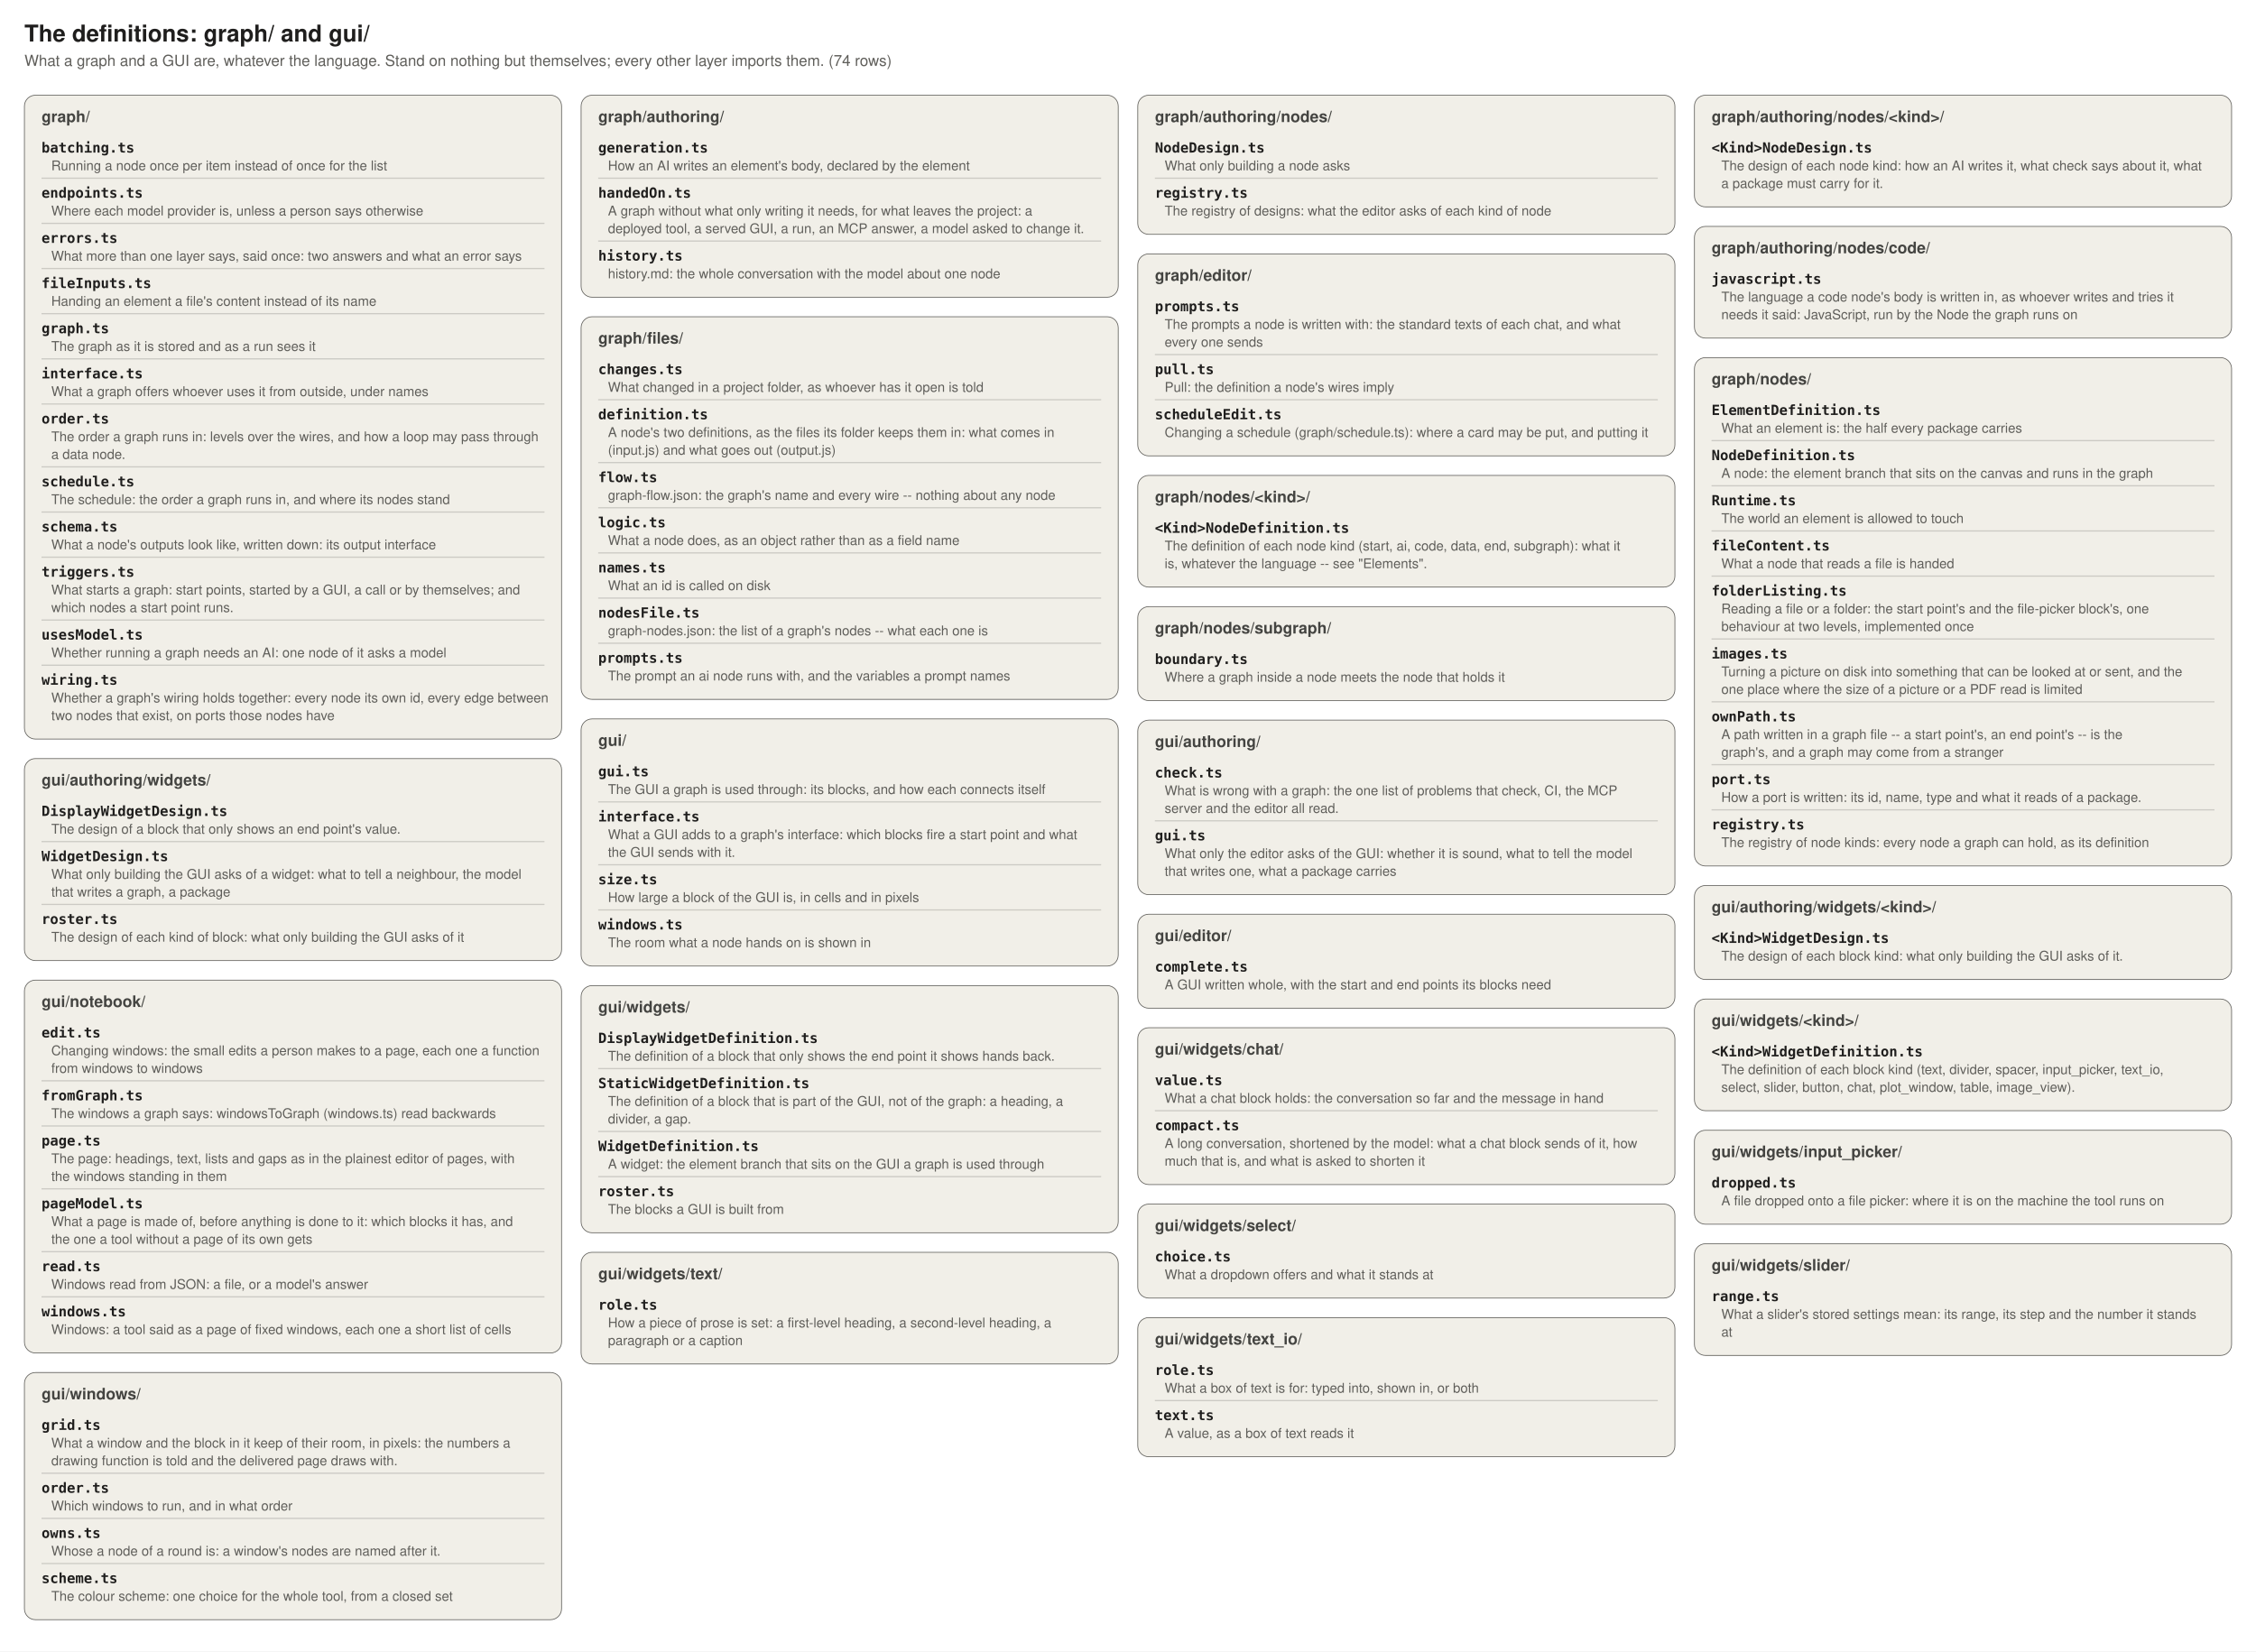
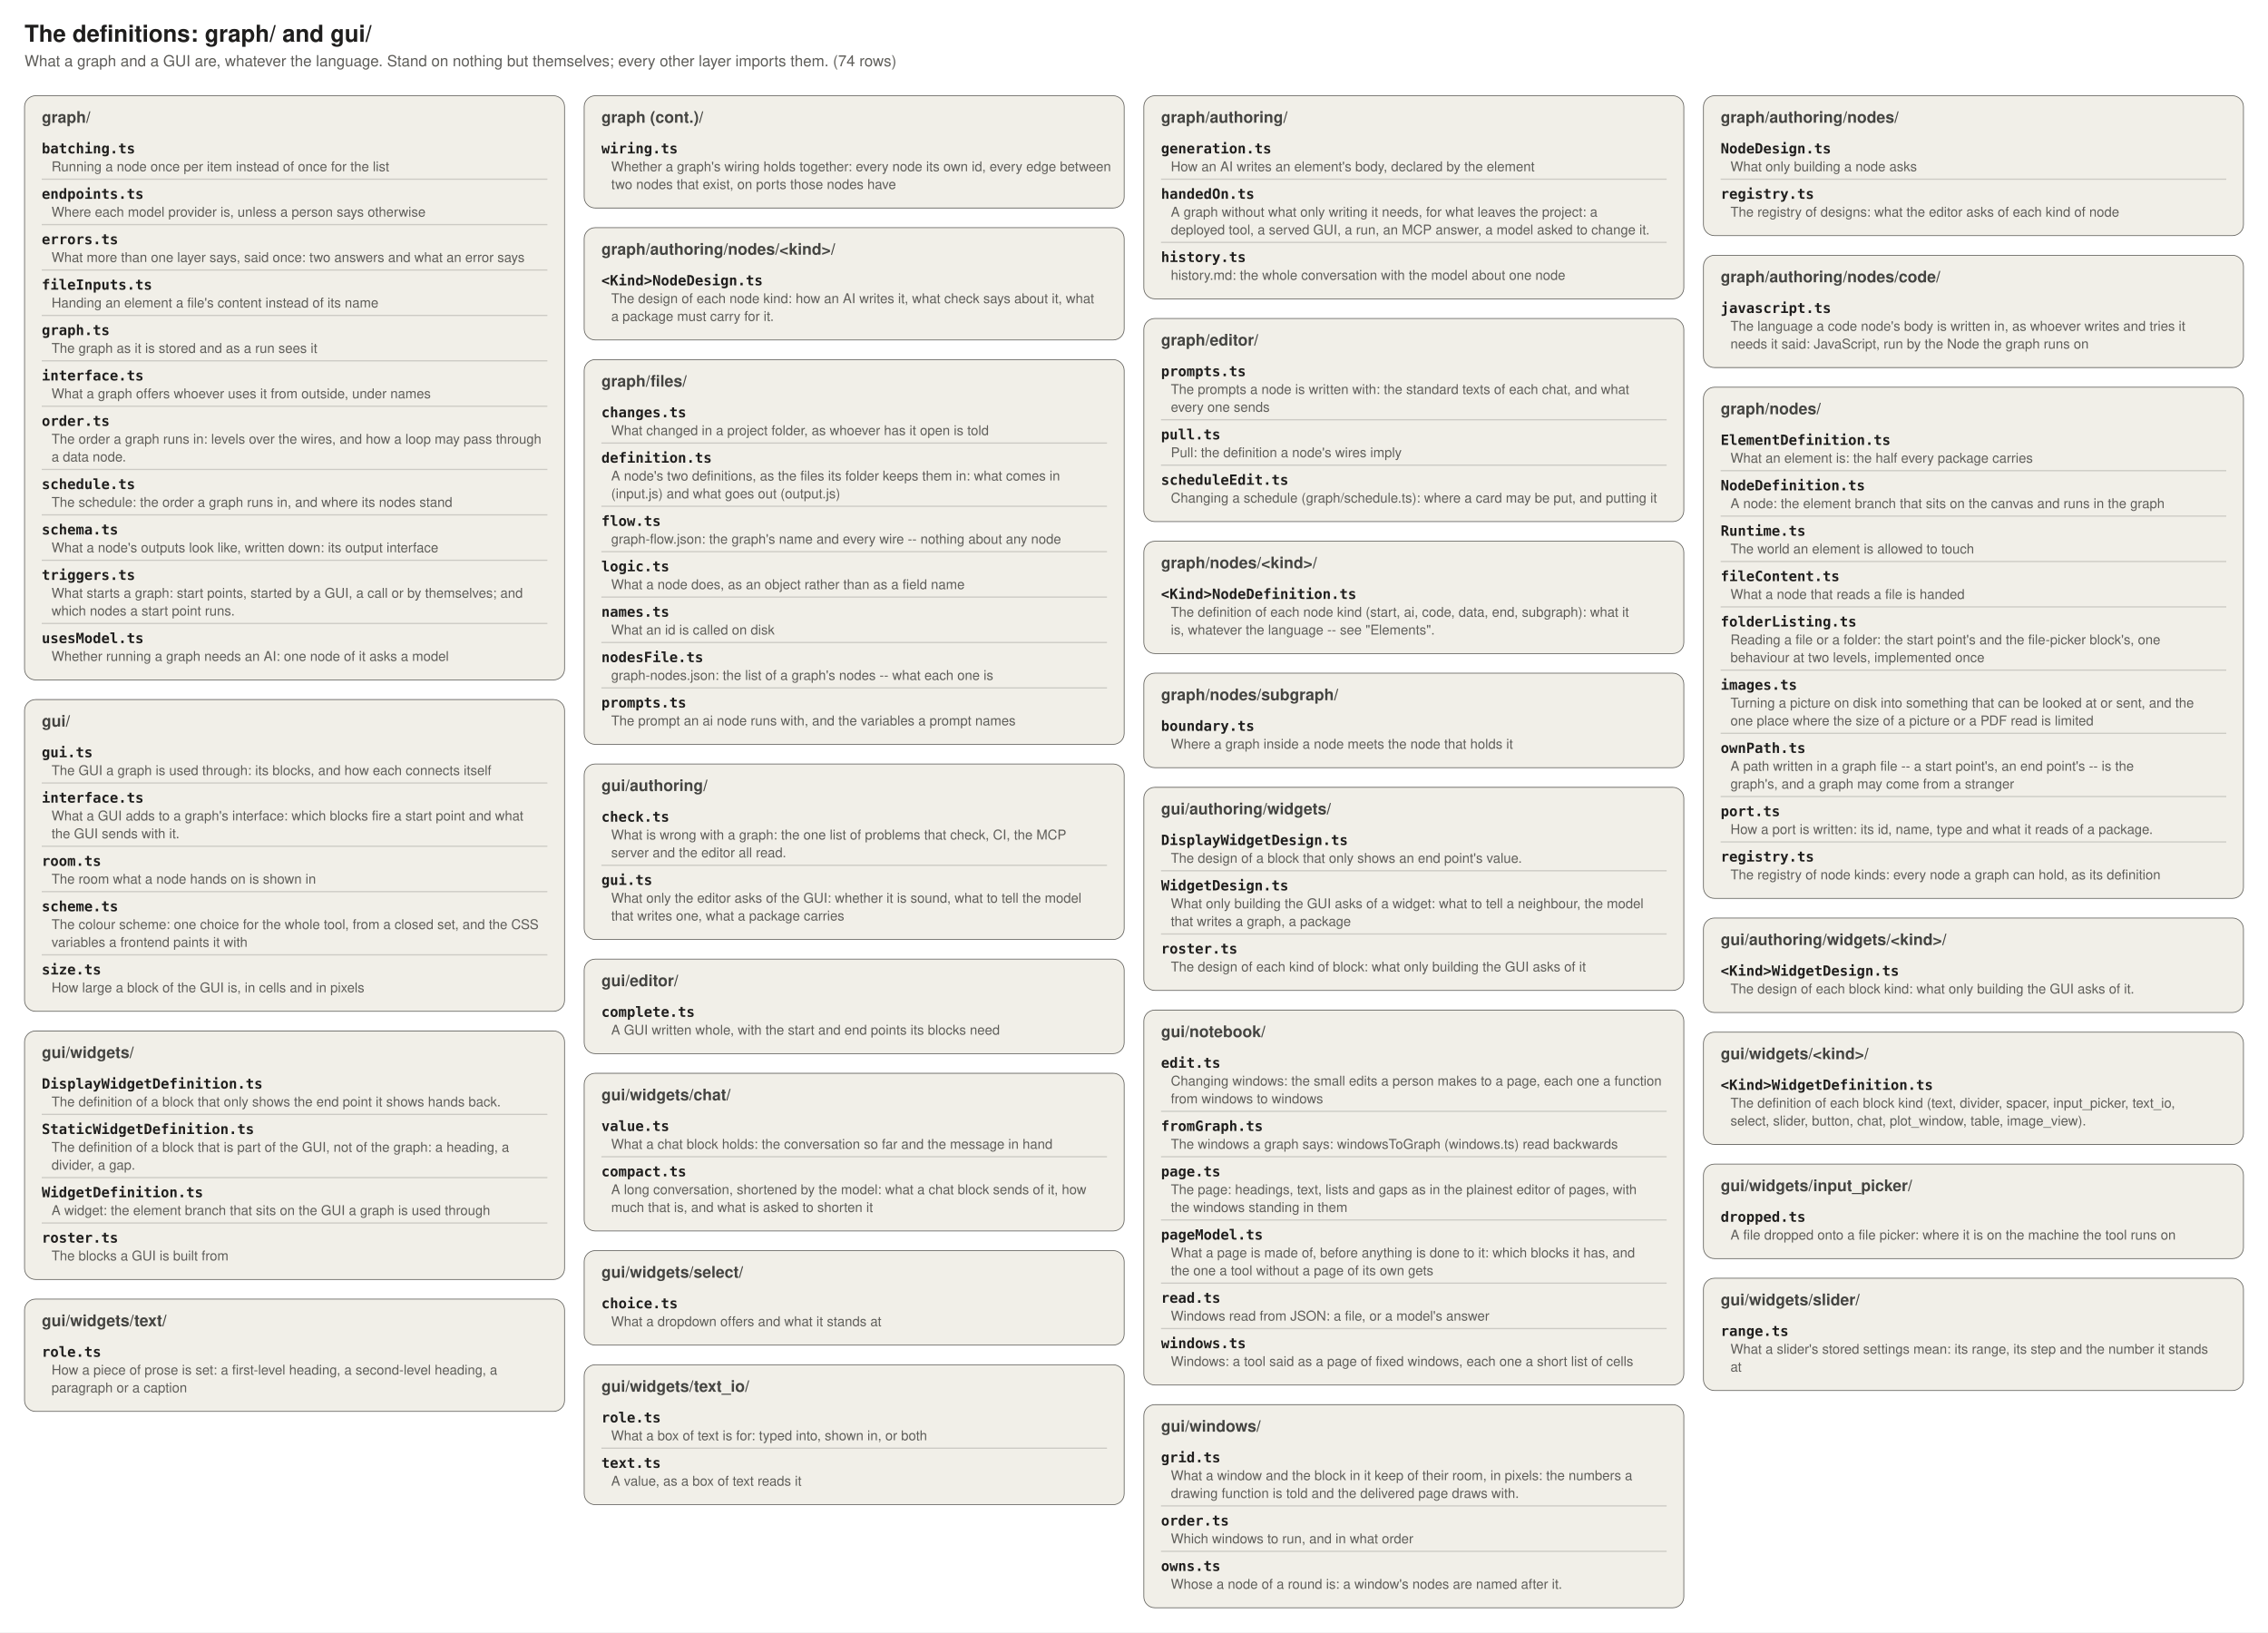
- <svg xmlns="http://www.w3.org/2000/svg" width="1848" viewBox="0 0 1848 1353" role="img">
+ <svg xmlns="http://www.w3.org/2000/svg" width="1848" viewBox="0 0 1848 1330" role="img">
  <style>svg{font-family:Segoe UI,Helvetica,Arial,sans-serif}.bg{fill:#ffffff}.h{font-size:19px;font-weight:600;fill:#1f1e1d}.n{font-size:12.5px;fill:#5f5e5a}.d{font-size:13px;font-weight:600;fill:#444441}.f{font-family:Consolas,Menlo,monospace;font-size:11.5px;font-weight:600;fill:#1f1e1d}.r{font-size:11px;fill:#5f5e5a}.box{fill:#F1EFE8;stroke:#5F5E5A;stroke-width:.6}.row{stroke:#5F5E5A;stroke-opacity:.25}@media (prefers-color-scheme:dark){.bg{fill:#1c1c1a}.h,.f{fill:#e8e6dc}.n,.r{fill:#b4b2a9}.d{fill:#D3D1C7}.box{fill:#262624;stroke:#B4B2A9}.row{stroke:#B4B2A9}}</style>
-   <rect class="bg" width="1848" height="1353" />
+   <rect class="bg" width="1848" height="1330" />
  <text class="h" x="20" y="34">The definitions: graph/ and gui/</text>
  <text class="n" x="20" y="54">What a graph and a GUI are, whatever the language. Stand on nothing but themselves; every other layer imports them. (74 rows)</text>
  <g>
-     <rect class="box" x="20" y="78" width="440" height="527.5" rx="9" />
+     <rect class="box" x="20" y="78" width="440" height="476" rx="9" />
    <text class="d" x="34" y="100">graph/</text>
    <text class="f" x="34" y="125">batching.ts</text>
    <text class="r" x="42" y="139.5">Running a node once per item instead of once for the list</text>
    <line class="row" x1="34" x2="446" y1="146" y2="146" />
    <text class="f" x="34" y="162">endpoints.ts</text>
    <text class="r" x="42" y="176.5">Where each model provider is, unless a person says otherwise</text>
    <line class="row" x1="34" x2="446" y1="183" y2="183" />
    <text class="f" x="34" y="199">errors.ts</text>
    <text class="r" x="42" y="213.5">What more than one layer says, said once: two answers and what an error says</text>
    <line class="row" x1="34" x2="446" y1="220" y2="220" />
    <text class="f" x="34" y="236">fileInputs.ts</text>
    <text class="r" x="42" y="250.5">Handing an element a file's content instead of its name</text>
    <line class="row" x1="34" x2="446" y1="257" y2="257" />
    <text class="f" x="34" y="273">graph.ts</text>
    <text class="r" x="42" y="287.5">The graph as it is stored and as a run sees it</text>
    <line class="row" x1="34" x2="446" y1="294" y2="294" />
    <text class="f" x="34" y="310">interface.ts</text>
    <text class="r" x="42" y="324.5">What a graph offers whoever uses it from outside, under names</text>
    <line class="row" x1="34" x2="446" y1="331" y2="331" />
    <text class="f" x="34" y="347">order.ts</text>
    <text class="r" x="42" y="361.5">The order a graph runs in: levels over the wires, and how a loop may pass through</text>
    <text class="r" x="42" y="376">a data node.</text>
    <line class="row" x1="34" x2="446" y1="382.5" y2="382.5" />
    <text class="f" x="34" y="398.5">schedule.ts</text>
    <text class="r" x="42" y="413">The schedule: the order a graph runs in, and where its nodes stand</text>
    <line class="row" x1="34" x2="446" y1="419.5" y2="419.5" />
    <text class="f" x="34" y="435.5">schema.ts</text>
    <text class="r" x="42" y="450">What a node's outputs look like, written down: its output interface</text>
    <line class="row" x1="34" x2="446" y1="456.5" y2="456.5" />
    <text class="f" x="34" y="472.5">triggers.ts</text>
    <text class="r" x="42" y="487">What starts a graph: start points, started by a GUI, a call or by themselves; and</text>
    <text class="r" x="42" y="501.5">which nodes a start point runs.</text>
    <line class="row" x1="34" x2="446" y1="508" y2="508" />
    <text class="f" x="34" y="524">usesModel.ts</text>
    <text class="r" x="42" y="538.5">Whether running a graph needs an AI: one node of it asks a model</text>
-     <line class="row" x1="34" x2="446" y1="545" y2="545" />
-     <text class="f" x="34" y="561">wiring.ts</text>
-     <text class="r" x="42" y="575.5">Whether a graph's wiring holds together: every node its own id, every edge between</text>
-     <text class="r" x="42" y="590">two nodes that exist, on ports those nodes have</text>
-   </g>
-   <g>
-     <rect class="box" x="476" y="78" width="440" height="165.5" rx="9" />
-     <text class="d" x="490" y="100">graph/authoring/</text>
-     <text class="f" x="490" y="125">generation.ts</text>
-     <text class="r" x="498" y="139.5">How an AI writes an element's body, declared by the element</text>
-     <line class="row" x1="490" x2="902" y1="146" y2="146" />
-     <text class="f" x="490" y="162">handedOn.ts</text>
-     <text class="r" x="498" y="176.5">A graph without what only writing it needs, for what leaves the project: a</text>
-     <text class="r" x="498" y="191">deployed tool, a served GUI, a run, an MCP answer, a model asked to change it.</text>
-     <line class="row" x1="490" x2="902" y1="197.5" y2="197.5" />
-     <text class="f" x="490" y="213.5">history.ts</text>
-     <text class="r" x="498" y="228">history.md: the whole conversation with the model about one node</text>
-   </g>
-   <g>
-     <rect class="box" x="932" y="78" width="440" height="114" rx="9" />
-     <text class="d" x="946" y="100">graph/authoring/nodes/</text>
-     <text class="f" x="946" y="125">NodeDesign.ts</text>
-     <text class="r" x="954" y="139.5">What only building a node asks</text>
+   </g>
+   <g>
+     <rect class="box" x="476" y="78" width="440" height="91.5" rx="9" />
+     <text class="d" x="490" y="100">graph (cont.)/</text>
+     <text class="f" x="490" y="125">wiring.ts</text>
+     <text class="r" x="498" y="139.5">Whether a graph's wiring holds together: every node its own id, every edge between</text>
+     <text class="r" x="498" y="154">two nodes that exist, on ports those nodes have</text>
+   </g>
+   <g>
+     <rect class="box" x="932" y="78" width="440" height="165.5" rx="9" />
+     <text class="d" x="946" y="100">graph/authoring/</text>
+     <text class="f" x="946" y="125">generation.ts</text>
+     <text class="r" x="954" y="139.5">How an AI writes an element's body, declared by the element</text>
    <line class="row" x1="946" x2="1358" y1="146" y2="146" />
-     <text class="f" x="946" y="162">registry.ts</text>
-     <text class="r" x="954" y="176.5">The registry of designs: what the editor asks of each kind of node</text>
-   </g>
-   <g>
-     <rect class="box" x="1388" y="78" width="440" height="91.5" rx="9" />
-     <text class="d" x="1402" y="100">graph/authoring/nodes/&lt;kind&gt;/</text>
-     <text class="f" x="1402" y="125">&lt;Kind&gt;NodeDesign.ts</text>
-     <text class="r" x="1410" y="139.5">The design of each node kind: how an AI writes it, what check says about it, what</text>
-     <text class="r" x="1410" y="154">a package must carry for it.</text>
-   </g>
-   <g>
-     <rect class="box" x="1388" y="185.5" width="440" height="91.5" rx="9" />
-     <text class="d" x="1402" y="207.5">graph/authoring/nodes/code/</text>
-     <text class="f" x="1402" y="232.5">javascript.ts</text>
-     <text class="r" x="1410" y="247">The language a code node's body is written in, as whoever writes and tries it</text>
-     <text class="r" x="1410" y="261.5">needs it said: JavaScript, run by the Node the graph runs on</text>
-   </g>
-   <g>
-     <rect class="box" x="932" y="208" width="440" height="165.5" rx="9" />
-     <text class="d" x="946" y="230">graph/editor/</text>
-     <text class="f" x="946" y="255">prompts.ts</text>
-     <text class="r" x="954" y="269.5">The prompts a node is written with: the standard texts of each chat, and what</text>
-     <text class="r" x="954" y="284">every one sends</text>
-     <line class="row" x1="946" x2="1358" y1="290.5" y2="290.5" />
-     <text class="f" x="946" y="306.5">pull.ts</text>
-     <text class="r" x="954" y="321">Pull: the definition a node's wires imply</text>
-     <line class="row" x1="946" x2="1358" y1="327.5" y2="327.5" />
-     <text class="f" x="946" y="343.5">scheduleEdit.ts</text>
-     <text class="r" x="954" y="358">Changing a schedule (graph/schedule.ts): where a card may be put, and putting it</text>
-   </g>
-   <g>
-     <rect class="box" x="476" y="259.5" width="440" height="313.5" rx="9" />
-     <text class="d" x="490" y="281.5">graph/files/</text>
-     <text class="f" x="490" y="306.5">changes.ts</text>
-     <text class="r" x="498" y="321">What changed in a project folder, as whoever has it open is told</text>
-     <line class="row" x1="490" x2="902" y1="327.5" y2="327.5" />
-     <text class="f" x="490" y="343.5">definition.ts</text>
-     <text class="r" x="498" y="358">A node's two definitions, as the files its folder keeps them in: what comes in</text>
-     <text class="r" x="498" y="372.5">(input.js) and what goes out (output.js)</text>
-     <line class="row" x1="490" x2="902" y1="379" y2="379" />
-     <text class="f" x="490" y="395">flow.ts</text>
-     <text class="r" x="498" y="409.5">graph-flow.json: the graph's name and every wire -- nothing about any node</text>
-     <line class="row" x1="490" x2="902" y1="416" y2="416" />
-     <text class="f" x="490" y="432">logic.ts</text>
-     <text class="r" x="498" y="446.5">What a node does, as an object rather than as a field name</text>
-     <line class="row" x1="490" x2="902" y1="453" y2="453" />
-     <text class="f" x="490" y="469">names.ts</text>
-     <text class="r" x="498" y="483.5">What an id is called on disk</text>
-     <line class="row" x1="490" x2="902" y1="490" y2="490" />
-     <text class="f" x="490" y="506">nodesFile.ts</text>
-     <text class="r" x="498" y="520.5">graph-nodes.json: the list of a graph's nodes -- what each one is</text>
-     <line class="row" x1="490" x2="902" y1="527" y2="527" />
-     <text class="f" x="490" y="543">prompts.ts</text>
-     <text class="r" x="498" y="557.5">The prompt an ai node runs with, and the variables a prompt names</text>
-   </g>
-   <g>
-     <rect class="box" x="1388" y="293" width="440" height="416.5" rx="9" />
-     <text class="d" x="1402" y="315">graph/nodes/</text>
-     <text class="f" x="1402" y="340">ElementDefinition.ts</text>
-     <text class="r" x="1410" y="354.5">What an element is: the half every package carries</text>
-     <line class="row" x1="1402" x2="1814" y1="361" y2="361" />
-     <text class="f" x="1402" y="377">NodeDefinition.ts</text>
-     <text class="r" x="1410" y="391.5">A node: the element branch that sits on the canvas and runs in the graph</text>
-     <line class="row" x1="1402" x2="1814" y1="398" y2="398" />
-     <text class="f" x="1402" y="414">Runtime.ts</text>
-     <text class="r" x="1410" y="428.5">The world an element is allowed to touch</text>
-     <line class="row" x1="1402" x2="1814" y1="435" y2="435" />
-     <text class="f" x="1402" y="451">fileContent.ts</text>
-     <text class="r" x="1410" y="465.5">What a node that reads a file is handed</text>
-     <line class="row" x1="1402" x2="1814" y1="472" y2="472" />
-     <text class="f" x="1402" y="488">folderListing.ts</text>
-     <text class="r" x="1410" y="502.5">Reading a file or a folder: the start point's and the file-picker block's, one</text>
-     <text class="r" x="1410" y="517">behaviour at two levels, implemented once</text>
-     <line class="row" x1="1402" x2="1814" y1="523.5" y2="523.5" />
-     <text class="f" x="1402" y="539.5">images.ts</text>
-     <text class="r" x="1410" y="554">Turning a picture on disk into something that can be looked at or sent, and the</text>
-     <text class="r" x="1410" y="568.5">one place where the size of a picture or a PDF read is limited</text>
-     <line class="row" x1="1402" x2="1814" y1="575" y2="575" />
-     <text class="f" x="1402" y="591">ownPath.ts</text>
-     <text class="r" x="1410" y="605.5">A path written in a graph file -- a start point's, an end point's -- is the</text>
-     <text class="r" x="1410" y="620">graph's, and a graph may come from a stranger</text>
-     <line class="row" x1="1402" x2="1814" y1="626.5" y2="626.5" />
-     <text class="f" x="1402" y="642.5">port.ts</text>
-     <text class="r" x="1410" y="657">How a port is written: its id, name, type and what it reads of a package.</text>
-     <line class="row" x1="1402" x2="1814" y1="663.5" y2="663.5" />
-     <text class="f" x="1402" y="679.5">registry.ts</text>
-     <text class="r" x="1410" y="694">The registry of node kinds: every node a graph can hold, as its definition</text>
-   </g>
-   <g>
-     <rect class="box" x="932" y="389.5" width="440" height="91.5" rx="9" />
-     <text class="d" x="946" y="411.5">graph/nodes/&lt;kind&gt;/</text>
-     <text class="f" x="946" y="436.5">&lt;Kind&gt;NodeDefinition.ts</text>
-     <text class="r" x="954" y="451">The definition of each node kind (start, ai, code, data, end, subgraph): what it</text>
-     <text class="r" x="954" y="465.5">is, whatever the language -- see "Elements".</text>
-   </g>
-   <g>
-     <rect class="box" x="932" y="497" width="440" height="77" rx="9" />
-     <text class="d" x="946" y="519">graph/nodes/subgraph/</text>
-     <text class="f" x="946" y="544">boundary.ts</text>
-     <text class="r" x="954" y="558.5">Where a graph inside a node meets the node that holds it</text>
-   </g>
-   <g>
-     <rect class="box" x="476" y="589" width="440" height="202.5" rx="9" />
-     <text class="d" x="490" y="611">gui/</text>
-     <text class="f" x="490" y="636">gui.ts</text>
-     <text class="r" x="498" y="650.5">The GUI a graph is used through: its blocks, and how each connects itself</text>
-     <line class="row" x1="490" x2="902" y1="657" y2="657" />
-     <text class="f" x="490" y="673">interface.ts</text>
-     <text class="r" x="498" y="687.5">What a GUI adds to a graph's interface: which blocks fire a start point and what</text>
-     <text class="r" x="498" y="702">the GUI sends with it.</text>
-     <line class="row" x1="490" x2="902" y1="708.5" y2="708.5" />
-     <text class="f" x="490" y="724.5">size.ts</text>
-     <text class="r" x="498" y="739">How large a block of the GUI is, in cells and in pixels</text>
-     <line class="row" x1="490" x2="902" y1="745.5" y2="745.5" />
-     <text class="f" x="490" y="761.5">windows.ts</text>
-     <text class="r" x="498" y="776">The room what a node hands on is shown in</text>
-   </g>
-   <g>
-     <rect class="box" x="932" y="590" width="440" height="143" rx="9" />
-     <text class="d" x="946" y="612">gui/authoring/</text>
-     <text class="f" x="946" y="637">check.ts</text>
-     <text class="r" x="954" y="651.5">What is wrong with a graph: the one list of problems that check, CI, the MCP</text>
-     <text class="r" x="954" y="666">server and the editor all read.</text>
-     <line class="row" x1="946" x2="1358" y1="672.5" y2="672.5" />
-     <text class="f" x="946" y="688.5">gui.ts</text>
-     <text class="r" x="954" y="703">What only the editor asks of the GUI: whether it is sound, what to tell the model</text>
-     <text class="r" x="954" y="717.5">that writes one, what a package carries</text>
-   </g>
-   <g>
-     <rect class="box" x="20" y="621.5" width="440" height="165.5" rx="9" />
-     <text class="d" x="34" y="643.5">gui/authoring/widgets/</text>
-     <text class="f" x="34" y="668.5">DisplayWidgetDesign.ts</text>
-     <text class="r" x="42" y="683">The design of a block that only shows an end point's value.</text>
+     <text class="f" x="946" y="162">handedOn.ts</text>
+     <text class="r" x="954" y="176.5">A graph without what only writing it needs, for what leaves the project: a</text>
+     <text class="r" x="954" y="191">deployed tool, a served GUI, a run, an MCP answer, a model asked to change it.</text>
+     <line class="row" x1="946" x2="1358" y1="197.5" y2="197.5" />
+     <text class="f" x="946" y="213.5">history.ts</text>
+     <text class="r" x="954" y="228">history.md: the whole conversation with the model about one node</text>
+   </g>
+   <g>
+     <rect class="box" x="1388" y="78" width="440" height="114" rx="9" />
+     <text class="d" x="1402" y="100">graph/authoring/nodes/</text>
+     <text class="f" x="1402" y="125">NodeDesign.ts</text>
+     <text class="r" x="1410" y="139.5">What only building a node asks</text>
+     <line class="row" x1="1402" x2="1814" y1="146" y2="146" />
+     <text class="f" x="1402" y="162">registry.ts</text>
+     <text class="r" x="1410" y="176.5">The registry of designs: what the editor asks of each kind of node</text>
+   </g>
+   <g>
+     <rect class="box" x="476" y="185.5" width="440" height="91.5" rx="9" />
+     <text class="d" x="490" y="207.5">graph/authoring/nodes/&lt;kind&gt;/</text>
+     <text class="f" x="490" y="232.5">&lt;Kind&gt;NodeDesign.ts</text>
+     <text class="r" x="498" y="247">The design of each node kind: how an AI writes it, what check says about it, what</text>
+     <text class="r" x="498" y="261.5">a package must carry for it.</text>
+   </g>
+   <g>
+     <rect class="box" x="1388" y="208" width="440" height="91.5" rx="9" />
+     <text class="d" x="1402" y="230">graph/authoring/nodes/code/</text>
+     <text class="f" x="1402" y="255">javascript.ts</text>
+     <text class="r" x="1410" y="269.5">The language a code node's body is written in, as whoever writes and tries it</text>
+     <text class="r" x="1410" y="284">needs it said: JavaScript, run by the Node the graph runs on</text>
+   </g>
+   <g>
+     <rect class="box" x="932" y="259.5" width="440" height="165.5" rx="9" />
+     <text class="d" x="946" y="281.5">graph/editor/</text>
+     <text class="f" x="946" y="306.5">prompts.ts</text>
+     <text class="r" x="954" y="321">The prompts a node is written with: the standard texts of each chat, and what</text>
+     <text class="r" x="954" y="335.5">every one sends</text>
+     <line class="row" x1="946" x2="1358" y1="342" y2="342" />
+     <text class="f" x="946" y="358">pull.ts</text>
+     <text class="r" x="954" y="372.5">Pull: the definition a node's wires imply</text>
+     <line class="row" x1="946" x2="1358" y1="379" y2="379" />
+     <text class="f" x="946" y="395">scheduleEdit.ts</text>
+     <text class="r" x="954" y="409.5">Changing a schedule (graph/schedule.ts): where a card may be put, and putting it</text>
+   </g>
+   <g>
+     <rect class="box" x="476" y="293" width="440" height="313.5" rx="9" />
+     <text class="d" x="490" y="315">graph/files/</text>
+     <text class="f" x="490" y="340">changes.ts</text>
+     <text class="r" x="498" y="354.5">What changed in a project folder, as whoever has it open is told</text>
+     <line class="row" x1="490" x2="902" y1="361" y2="361" />
+     <text class="f" x="490" y="377">definition.ts</text>
+     <text class="r" x="498" y="391.5">A node's two definitions, as the files its folder keeps them in: what comes in</text>
+     <text class="r" x="498" y="406">(input.js) and what goes out (output.js)</text>
+     <line class="row" x1="490" x2="902" y1="412.5" y2="412.5" />
+     <text class="f" x="490" y="428.5">flow.ts</text>
+     <text class="r" x="498" y="443">graph-flow.json: the graph's name and every wire -- nothing about any node</text>
+     <line class="row" x1="490" x2="902" y1="449.5" y2="449.5" />
+     <text class="f" x="490" y="465.5">logic.ts</text>
+     <text class="r" x="498" y="480">What a node does, as an object rather than as a field name</text>
+     <line class="row" x1="490" x2="902" y1="486.5" y2="486.5" />
+     <text class="f" x="490" y="502.5">names.ts</text>
+     <text class="r" x="498" y="517">What an id is called on disk</text>
+     <line class="row" x1="490" x2="902" y1="523.5" y2="523.5" />
+     <text class="f" x="490" y="539.5">nodesFile.ts</text>
+     <text class="r" x="498" y="554">graph-nodes.json: the list of a graph's nodes -- what each one is</text>
+     <line class="row" x1="490" x2="902" y1="560.5" y2="560.5" />
+     <text class="f" x="490" y="576.5">prompts.ts</text>
+     <text class="r" x="498" y="591">The prompt an ai node runs with, and the variables a prompt names</text>
+   </g>
+   <g>
+     <rect class="box" x="1388" y="315.5" width="440" height="416.5" rx="9" />
+     <text class="d" x="1402" y="337.5">graph/nodes/</text>
+     <text class="f" x="1402" y="362.5">ElementDefinition.ts</text>
+     <text class="r" x="1410" y="377">What an element is: the half every package carries</text>
+     <line class="row" x1="1402" x2="1814" y1="383.5" y2="383.5" />
+     <text class="f" x="1402" y="399.5">NodeDefinition.ts</text>
+     <text class="r" x="1410" y="414">A node: the element branch that sits on the canvas and runs in the graph</text>
+     <line class="row" x1="1402" x2="1814" y1="420.5" y2="420.5" />
+     <text class="f" x="1402" y="436.5">Runtime.ts</text>
+     <text class="r" x="1410" y="451">The world an element is allowed to touch</text>
+     <line class="row" x1="1402" x2="1814" y1="457.5" y2="457.5" />
+     <text class="f" x="1402" y="473.5">fileContent.ts</text>
+     <text class="r" x="1410" y="488">What a node that reads a file is handed</text>
+     <line class="row" x1="1402" x2="1814" y1="494.5" y2="494.5" />
+     <text class="f" x="1402" y="510.5">folderListing.ts</text>
+     <text class="r" x="1410" y="525">Reading a file or a folder: the start point's and the file-picker block's, one</text>
+     <text class="r" x="1410" y="539.5">behaviour at two levels, implemented once</text>
+     <line class="row" x1="1402" x2="1814" y1="546" y2="546" />
+     <text class="f" x="1402" y="562">images.ts</text>
+     <text class="r" x="1410" y="576.5">Turning a picture on disk into something that can be looked at or sent, and the</text>
+     <text class="r" x="1410" y="591">one place where the size of a picture or a PDF read is limited</text>
+     <line class="row" x1="1402" x2="1814" y1="597.5" y2="597.5" />
+     <text class="f" x="1402" y="613.5">ownPath.ts</text>
+     <text class="r" x="1410" y="628">A path written in a graph file -- a start point's, an end point's -- is the</text>
+     <text class="r" x="1410" y="642.5">graph's, and a graph may come from a stranger</text>
+     <line class="row" x1="1402" x2="1814" y1="649" y2="649" />
+     <text class="f" x="1402" y="665">port.ts</text>
+     <text class="r" x="1410" y="679.5">How a port is written: its id, name, type and what it reads of a package.</text>
+     <line class="row" x1="1402" x2="1814" y1="686" y2="686" />
+     <text class="f" x="1402" y="702">registry.ts</text>
+     <text class="r" x="1410" y="716.5">The registry of node kinds: every node a graph can hold, as its definition</text>
+   </g>
+   <g>
+     <rect class="box" x="932" y="441" width="440" height="91.5" rx="9" />
+     <text class="d" x="946" y="463">graph/nodes/&lt;kind&gt;/</text>
+     <text class="f" x="946" y="488">&lt;Kind&gt;NodeDefinition.ts</text>
+     <text class="r" x="954" y="502.5">The definition of each node kind (start, ai, code, data, end, subgraph): what it</text>
+     <text class="r" x="954" y="517">is, whatever the language -- see "Elements".</text>
+   </g>
+   <g>
+     <rect class="box" x="932" y="548.5" width="440" height="77" rx="9" />
+     <text class="d" x="946" y="570.5">graph/nodes/subgraph/</text>
+     <text class="f" x="946" y="595.5">boundary.ts</text>
+     <text class="r" x="954" y="610">Where a graph inside a node meets the node that holds it</text>
+   </g>
+   <g>
+     <rect class="box" x="20" y="570" width="440" height="254" rx="9" />
+     <text class="d" x="34" y="592">gui/</text>
+     <text class="f" x="34" y="617">gui.ts</text>
+     <text class="r" x="42" y="631.5">The GUI a graph is used through: its blocks, and how each connects itself</text>
+     <line class="row" x1="34" x2="446" y1="638" y2="638" />
+     <text class="f" x="34" y="654">interface.ts</text>
+     <text class="r" x="42" y="668.5">What a GUI adds to a graph's interface: which blocks fire a start point and what</text>
+     <text class="r" x="42" y="683">the GUI sends with it.</text>
    <line class="row" x1="34" x2="446" y1="689.5" y2="689.5" />
-     <text class="f" x="34" y="705.5">WidgetDesign.ts</text>
-     <text class="r" x="42" y="720">What only building the GUI asks of a widget: what to tell a neighbour, the model</text>
-     <text class="r" x="42" y="734.5">that writes a graph, a package</text>
-     <line class="row" x1="34" x2="446" y1="741" y2="741" />
-     <text class="f" x="34" y="757">roster.ts</text>
-     <text class="r" x="42" y="771.5">The design of each kind of block: what only building the GUI asks of it</text>
-   </g>
-   <g>
-     <rect class="box" x="1388" y="725.5" width="440" height="77" rx="9" />
-     <text class="d" x="1402" y="747.5">gui/authoring/widgets/&lt;kind&gt;/</text>
-     <text class="f" x="1402" y="772.5">&lt;Kind&gt;WidgetDesign.ts</text>
-     <text class="r" x="1410" y="787">The design of each block kind: what only building the GUI asks of it.</text>
-   </g>
-   <g>
-     <rect class="box" x="932" y="749" width="440" height="77" rx="9" />
-     <text class="d" x="946" y="771">gui/editor/</text>
-     <text class="f" x="946" y="796">complete.ts</text>
-     <text class="r" x="954" y="810.5">A GUI written whole, with the start and end points its blocks need</text>
-   </g>
-   <g>
-     <rect class="box" x="20" y="803" width="440" height="305.5" rx="9" />
-     <text class="d" x="34" y="825">gui/notebook/</text>
-     <text class="f" x="34" y="850">edit.ts</text>
-     <text class="r" x="42" y="864.5">Changing windows: the small edits a person makes to a page, each one a function</text>
-     <text class="r" x="42" y="879">from windows to windows</text>
-     <line class="row" x1="34" x2="446" y1="885.5" y2="885.5" />
-     <text class="f" x="34" y="901.5">fromGraph.ts</text>
-     <text class="r" x="42" y="916">The windows a graph says: windowsToGraph (windows.ts) read backwards</text>
-     <line class="row" x1="34" x2="446" y1="922.5" y2="922.5" />
-     <text class="f" x="34" y="938.5">page.ts</text>
-     <text class="r" x="42" y="953">The page: headings, text, lists and gaps as in the plainest editor of pages, with</text>
-     <text class="r" x="42" y="967.5">the windows standing in them</text>
-     <line class="row" x1="34" x2="446" y1="974" y2="974" />
-     <text class="f" x="34" y="990">pageModel.ts</text>
-     <text class="r" x="42" y="1004.5">What a page is made of, before anything is done to it: which blocks it has, and</text>
-     <text class="r" x="42" y="1019">the one a tool without a page of its own gets</text>
-     <line class="row" x1="34" x2="446" y1="1025.5" y2="1025.5" />
-     <text class="f" x="34" y="1041.5">read.ts</text>
-     <text class="r" x="42" y="1056">Windows read from JSON: a file, or a model's answer</text>
-     <line class="row" x1="34" x2="446" y1="1062.5" y2="1062.5" />
-     <text class="f" x="34" y="1078.5">windows.ts</text>
-     <text class="r" x="42" y="1093">Windows: a tool said as a page of fixed windows, each one a short list of cells</text>
-   </g>
-   <g>
-     <rect class="box" x="476" y="807.5" width="440" height="202.5" rx="9" />
-     <text class="d" x="490" y="829.5">gui/widgets/</text>
-     <text class="f" x="490" y="854.5">DisplayWidgetDefinition.ts</text>
-     <text class="r" x="498" y="869">The definition of a block that only shows the end point it shows hands back.</text>
-     <line class="row" x1="490" x2="902" y1="875.5" y2="875.5" />
-     <text class="f" x="490" y="891.5">StaticWidgetDefinition.ts</text>
-     <text class="r" x="498" y="906">The definition of a block that is part of the GUI, not of the graph: a heading, a</text>
-     <text class="r" x="498" y="920.5">divider, a gap.</text>
-     <line class="row" x1="490" x2="902" y1="927" y2="927" />
-     <text class="f" x="490" y="943">WidgetDefinition.ts</text>
-     <text class="r" x="498" y="957.5">A widget: the element branch that sits on the GUI a graph is used through</text>
-     <line class="row" x1="490" x2="902" y1="964" y2="964" />
-     <text class="f" x="490" y="980">roster.ts</text>
-     <text class="r" x="498" y="994.5">The blocks a GUI is built from</text>
-   </g>
-   <g>
-     <rect class="box" x="1388" y="818.5" width="440" height="91.5" rx="9" />
-     <text class="d" x="1402" y="840.5">gui/widgets/&lt;kind&gt;/</text>
-     <text class="f" x="1402" y="865.5">&lt;Kind&gt;WidgetDefinition.ts</text>
-     <text class="r" x="1410" y="880">The definition of each block kind (text, divider, spacer, input_picker, text_io,</text>
-     <text class="r" x="1410" y="894.5">select, slider, button, chat, plot_window, table, image_view).</text>
-   </g>
-   <g>
-     <rect class="box" x="932" y="842" width="440" height="128.5" rx="9" />
-     <text class="d" x="946" y="864">gui/widgets/chat/</text>
-     <text class="f" x="946" y="889">value.ts</text>
-     <text class="r" x="954" y="903.5">What a chat block holds: the conversation so far and the message in hand</text>
-     <line class="row" x1="946" x2="1358" y1="910" y2="910" />
-     <text class="f" x="946" y="926">compact.ts</text>
-     <text class="r" x="954" y="940.5">A long conversation, shortened by the model: what a chat block sends of it, how</text>
-     <text class="r" x="954" y="955">much that is, and what is asked to shorten it</text>
-   </g>
-   <g>
-     <rect class="box" x="1388" y="926" width="440" height="77" rx="9" />
-     <text class="d" x="1402" y="948">gui/widgets/input_picker/</text>
-     <text class="f" x="1402" y="973">dropped.ts</text>
-     <text class="r" x="1410" y="987.5">A file dropped onto a file picker: where it is on the machine the tool runs on</text>
-   </g>
-   <g>
-     <rect class="box" x="932" y="986.5" width="440" height="77" rx="9" />
-     <text class="d" x="946" y="1008.5">gui/widgets/select/</text>
-     <text class="f" x="946" y="1033.5">choice.ts</text>
-     <text class="r" x="954" y="1048">What a dropdown offers and what it stands at</text>
-   </g>
-   <g>
-     <rect class="box" x="1388" y="1019" width="440" height="91.5" rx="9" />
-     <text class="d" x="1402" y="1041">gui/widgets/slider/</text>
-     <text class="f" x="1402" y="1066">range.ts</text>
-     <text class="r" x="1410" y="1080.5">What a slider's stored settings mean: its range, its step and the number it stands</text>
-     <text class="r" x="1410" y="1095">at</text>
-   </g>
-   <g>
-     <rect class="box" x="476" y="1026" width="440" height="91.5" rx="9" />
-     <text class="d" x="490" y="1048">gui/widgets/text/</text>
-     <text class="f" x="490" y="1073">role.ts</text>
-     <text class="r" x="498" y="1087.5">How a piece of prose is set: a first-level heading, a second-level heading, a</text>
-     <text class="r" x="498" y="1102">paragraph or a caption</text>
-   </g>
-   <g>
-     <rect class="box" x="932" y="1079.5" width="440" height="114" rx="9" />
-     <text class="d" x="946" y="1101.5">gui/widgets/text_io/</text>
-     <text class="f" x="946" y="1126.5">role.ts</text>
-     <text class="r" x="954" y="1141">What a box of text is for: typed into, shown in, or both</text>
-     <line class="row" x1="946" x2="1358" y1="1147.5" y2="1147.5" />
-     <text class="f" x="946" y="1163.5">text.ts</text>
-     <text class="r" x="954" y="1178">A value, as a box of text reads it</text>
-   </g>
-   <g>
-     <rect class="box" x="20" y="1124.5" width="440" height="202.5" rx="9" />
-     <text class="d" x="34" y="1146.5">gui/windows/</text>
-     <text class="f" x="34" y="1171.5">grid.ts</text>
-     <text class="r" x="42" y="1186">What a window and the block in it keep of their room, in pixels: the numbers a</text>
-     <text class="r" x="42" y="1200.5">drawing function is told and the delivered page draws with.</text>
-     <line class="row" x1="34" x2="446" y1="1207" y2="1207" />
-     <text class="f" x="34" y="1223">order.ts</text>
-     <text class="r" x="42" y="1237.5">Which windows to run, and in what order</text>
-     <line class="row" x1="34" x2="446" y1="1244" y2="1244" />
-     <text class="f" x="34" y="1260">owns.ts</text>
-     <text class="r" x="42" y="1274.5">Whose a node of a round is: a window's nodes are named after it.</text>
-     <line class="row" x1="34" x2="446" y1="1281" y2="1281" />
-     <text class="f" x="34" y="1297">scheme.ts</text>
-     <text class="r" x="42" y="1311.5">The colour scheme: one choice for the whole tool, from a closed set</text>
+     <text class="f" x="34" y="705.5">room.ts</text>
+     <text class="r" x="42" y="720">The room what a node hands on is shown in</text>
+     <line class="row" x1="34" x2="446" y1="726.5" y2="726.5" />
+     <text class="f" x="34" y="742.5">scheme.ts</text>
+     <text class="r" x="42" y="757">The colour scheme: one choice for the whole tool, from a closed set, and the CSS</text>
+     <text class="r" x="42" y="771.5">variables a frontend paints it with</text>
+     <line class="row" x1="34" x2="446" y1="778" y2="778" />
+     <text class="f" x="34" y="794">size.ts</text>
+     <text class="r" x="42" y="808.5">How large a block of the GUI is, in cells and in pixels</text>
+   </g>
+   <g>
+     <rect class="box" x="476" y="622.5" width="440" height="143" rx="9" />
+     <text class="d" x="490" y="644.5">gui/authoring/</text>
+     <text class="f" x="490" y="669.5">check.ts</text>
+     <text class="r" x="498" y="684">What is wrong with a graph: the one list of problems that check, CI, the MCP</text>
+     <text class="r" x="498" y="698.5">server and the editor all read.</text>
+     <line class="row" x1="490" x2="902" y1="705" y2="705" />
+     <text class="f" x="490" y="721">gui.ts</text>
+     <text class="r" x="498" y="735.5">What only the editor asks of the GUI: whether it is sound, what to tell the model</text>
+     <text class="r" x="498" y="750">that writes one, what a package carries</text>
+   </g>
+   <g>
+     <rect class="box" x="932" y="641.5" width="440" height="165.5" rx="9" />
+     <text class="d" x="946" y="663.5">gui/authoring/widgets/</text>
+     <text class="f" x="946" y="688.5">DisplayWidgetDesign.ts</text>
+     <text class="r" x="954" y="703">The design of a block that only shows an end point's value.</text>
+     <line class="row" x1="946" x2="1358" y1="709.5" y2="709.5" />
+     <text class="f" x="946" y="725.5">WidgetDesign.ts</text>
+     <text class="r" x="954" y="740">What only building the GUI asks of a widget: what to tell a neighbour, the model</text>
+     <text class="r" x="954" y="754.5">that writes a graph, a package</text>
+     <line class="row" x1="946" x2="1358" y1="761" y2="761" />
+     <text class="f" x="946" y="777">roster.ts</text>
+     <text class="r" x="954" y="791.5">The design of each kind of block: what only building the GUI asks of it</text>
+   </g>
+   <g>
+     <rect class="box" x="1388" y="748" width="440" height="77" rx="9" />
+     <text class="d" x="1402" y="770">gui/authoring/widgets/&lt;kind&gt;/</text>
+     <text class="f" x="1402" y="795">&lt;Kind&gt;WidgetDesign.ts</text>
+     <text class="r" x="1410" y="809.5">The design of each block kind: what only building the GUI asks of it.</text>
+   </g>
+   <g>
+     <rect class="box" x="476" y="781.5" width="440" height="77" rx="9" />
+     <text class="d" x="490" y="803.5">gui/editor/</text>
+     <text class="f" x="490" y="828.5">complete.ts</text>
+     <text class="r" x="498" y="843">A GUI written whole, with the start and end points its blocks need</text>
+   </g>
+   <g>
+     <rect class="box" x="932" y="823" width="440" height="305.5" rx="9" />
+     <text class="d" x="946" y="845">gui/notebook/</text>
+     <text class="f" x="946" y="870">edit.ts</text>
+     <text class="r" x="954" y="884.5">Changing windows: the small edits a person makes to a page, each one a function</text>
+     <text class="r" x="954" y="899">from windows to windows</text>
+     <line class="row" x1="946" x2="1358" y1="905.5" y2="905.5" />
+     <text class="f" x="946" y="921.5">fromGraph.ts</text>
+     <text class="r" x="954" y="936">The windows a graph says: windowsToGraph (windows.ts) read backwards</text>
+     <line class="row" x1="946" x2="1358" y1="942.5" y2="942.5" />
+     <text class="f" x="946" y="958.5">page.ts</text>
+     <text class="r" x="954" y="973">The page: headings, text, lists and gaps as in the plainest editor of pages, with</text>
+     <text class="r" x="954" y="987.5">the windows standing in them</text>
+     <line class="row" x1="946" x2="1358" y1="994" y2="994" />
+     <text class="f" x="946" y="1010">pageModel.ts</text>
+     <text class="r" x="954" y="1024.5">What a page is made of, before anything is done to it: which blocks it has, and</text>
+     <text class="r" x="954" y="1039">the one a tool without a page of its own gets</text>
+     <line class="row" x1="946" x2="1358" y1="1045.5" y2="1045.5" />
+     <text class="f" x="946" y="1061.5">read.ts</text>
+     <text class="r" x="954" y="1076">Windows read from JSON: a file, or a model's answer</text>
+     <line class="row" x1="946" x2="1358" y1="1082.5" y2="1082.5" />
+     <text class="f" x="946" y="1098.5">windows.ts</text>
+     <text class="r" x="954" y="1113">Windows: a tool said as a page of fixed windows, each one a short list of cells</text>
+   </g>
+   <g>
+     <rect class="box" x="20" y="840" width="440" height="202.5" rx="9" />
+     <text class="d" x="34" y="862">gui/widgets/</text>
+     <text class="f" x="34" y="887">DisplayWidgetDefinition.ts</text>
+     <text class="r" x="42" y="901.5">The definition of a block that only shows the end point it shows hands back.</text>
+     <line class="row" x1="34" x2="446" y1="908" y2="908" />
+     <text class="f" x="34" y="924">StaticWidgetDefinition.ts</text>
+     <text class="r" x="42" y="938.5">The definition of a block that is part of the GUI, not of the graph: a heading, a</text>
+     <text class="r" x="42" y="953">divider, a gap.</text>
+     <line class="row" x1="34" x2="446" y1="959.5" y2="959.5" />
+     <text class="f" x="34" y="975.5">WidgetDefinition.ts</text>
+     <text class="r" x="42" y="990">A widget: the element branch that sits on the GUI a graph is used through</text>
+     <line class="row" x1="34" x2="446" y1="996.5" y2="996.5" />
+     <text class="f" x="34" y="1012.5">roster.ts</text>
+     <text class="r" x="42" y="1027">The blocks a GUI is built from</text>
+   </g>
+   <g>
+     <rect class="box" x="1388" y="841" width="440" height="91.5" rx="9" />
+     <text class="d" x="1402" y="863">gui/widgets/&lt;kind&gt;/</text>
+     <text class="f" x="1402" y="888">&lt;Kind&gt;WidgetDefinition.ts</text>
+     <text class="r" x="1410" y="902.5">The definition of each block kind (text, divider, spacer, input_picker, text_io,</text>
+     <text class="r" x="1410" y="917">select, slider, button, chat, plot_window, table, image_view).</text>
+   </g>
+   <g>
+     <rect class="box" x="476" y="874.5" width="440" height="128.5" rx="9" />
+     <text class="d" x="490" y="896.5">gui/widgets/chat/</text>
+     <text class="f" x="490" y="921.5">value.ts</text>
+     <text class="r" x="498" y="936">What a chat block holds: the conversation so far and the message in hand</text>
+     <line class="row" x1="490" x2="902" y1="942.5" y2="942.5" />
+     <text class="f" x="490" y="958.5">compact.ts</text>
+     <text class="r" x="498" y="973">A long conversation, shortened by the model: what a chat block sends of it, how</text>
+     <text class="r" x="498" y="987.5">much that is, and what is asked to shorten it</text>
+   </g>
+   <g>
+     <rect class="box" x="1388" y="948.5" width="440" height="77" rx="9" />
+     <text class="d" x="1402" y="970.5">gui/widgets/input_picker/</text>
+     <text class="f" x="1402" y="995.5">dropped.ts</text>
+     <text class="r" x="1410" y="1010">A file dropped onto a file picker: where it is on the machine the tool runs on</text>
+   </g>
+   <g>
+     <rect class="box" x="476" y="1019" width="440" height="77" rx="9" />
+     <text class="d" x="490" y="1041">gui/widgets/select/</text>
+     <text class="f" x="490" y="1066">choice.ts</text>
+     <text class="r" x="498" y="1080.5">What a dropdown offers and what it stands at</text>
+   </g>
+   <g>
+     <rect class="box" x="1388" y="1041.5" width="440" height="91.5" rx="9" />
+     <text class="d" x="1402" y="1063.5">gui/widgets/slider/</text>
+     <text class="f" x="1402" y="1088.5">range.ts</text>
+     <text class="r" x="1410" y="1103">What a slider's stored settings mean: its range, its step and the number it stands</text>
+     <text class="r" x="1410" y="1117.5">at</text>
+   </g>
+   <g>
+     <rect class="box" x="20" y="1058.5" width="440" height="91.5" rx="9" />
+     <text class="d" x="34" y="1080.5">gui/widgets/text/</text>
+     <text class="f" x="34" y="1105.5">role.ts</text>
+     <text class="r" x="42" y="1120">How a piece of prose is set: a first-level heading, a second-level heading, a</text>
+     <text class="r" x="42" y="1134.5">paragraph or a caption</text>
+   </g>
+   <g>
+     <rect class="box" x="476" y="1112" width="440" height="114" rx="9" />
+     <text class="d" x="490" y="1134">gui/widgets/text_io/</text>
+     <text class="f" x="490" y="1159">role.ts</text>
+     <text class="r" x="498" y="1173.5">What a box of text is for: typed into, shown in, or both</text>
+     <line class="row" x1="490" x2="902" y1="1180" y2="1180" />
+     <text class="f" x="490" y="1196">text.ts</text>
+     <text class="r" x="498" y="1210.5">A value, as a box of text reads it</text>
+   </g>
+   <g>
+     <rect class="box" x="932" y="1144.5" width="440" height="165.5" rx="9" />
+     <text class="d" x="946" y="1166.5">gui/windows/</text>
+     <text class="f" x="946" y="1191.5">grid.ts</text>
+     <text class="r" x="954" y="1206">What a window and the block in it keep of their room, in pixels: the numbers a</text>
+     <text class="r" x="954" y="1220.5">drawing function is told and the delivered page draws with.</text>
+     <line class="row" x1="946" x2="1358" y1="1227" y2="1227" />
+     <text class="f" x="946" y="1243">order.ts</text>
+     <text class="r" x="954" y="1257.5">Which windows to run, and in what order</text>
+     <line class="row" x1="946" x2="1358" y1="1264" y2="1264" />
+     <text class="f" x="946" y="1280">owns.ts</text>
+     <text class="r" x="954" y="1294.5">Whose a node of a round is: a window's nodes are named after it.</text>
  </g>
</svg>
